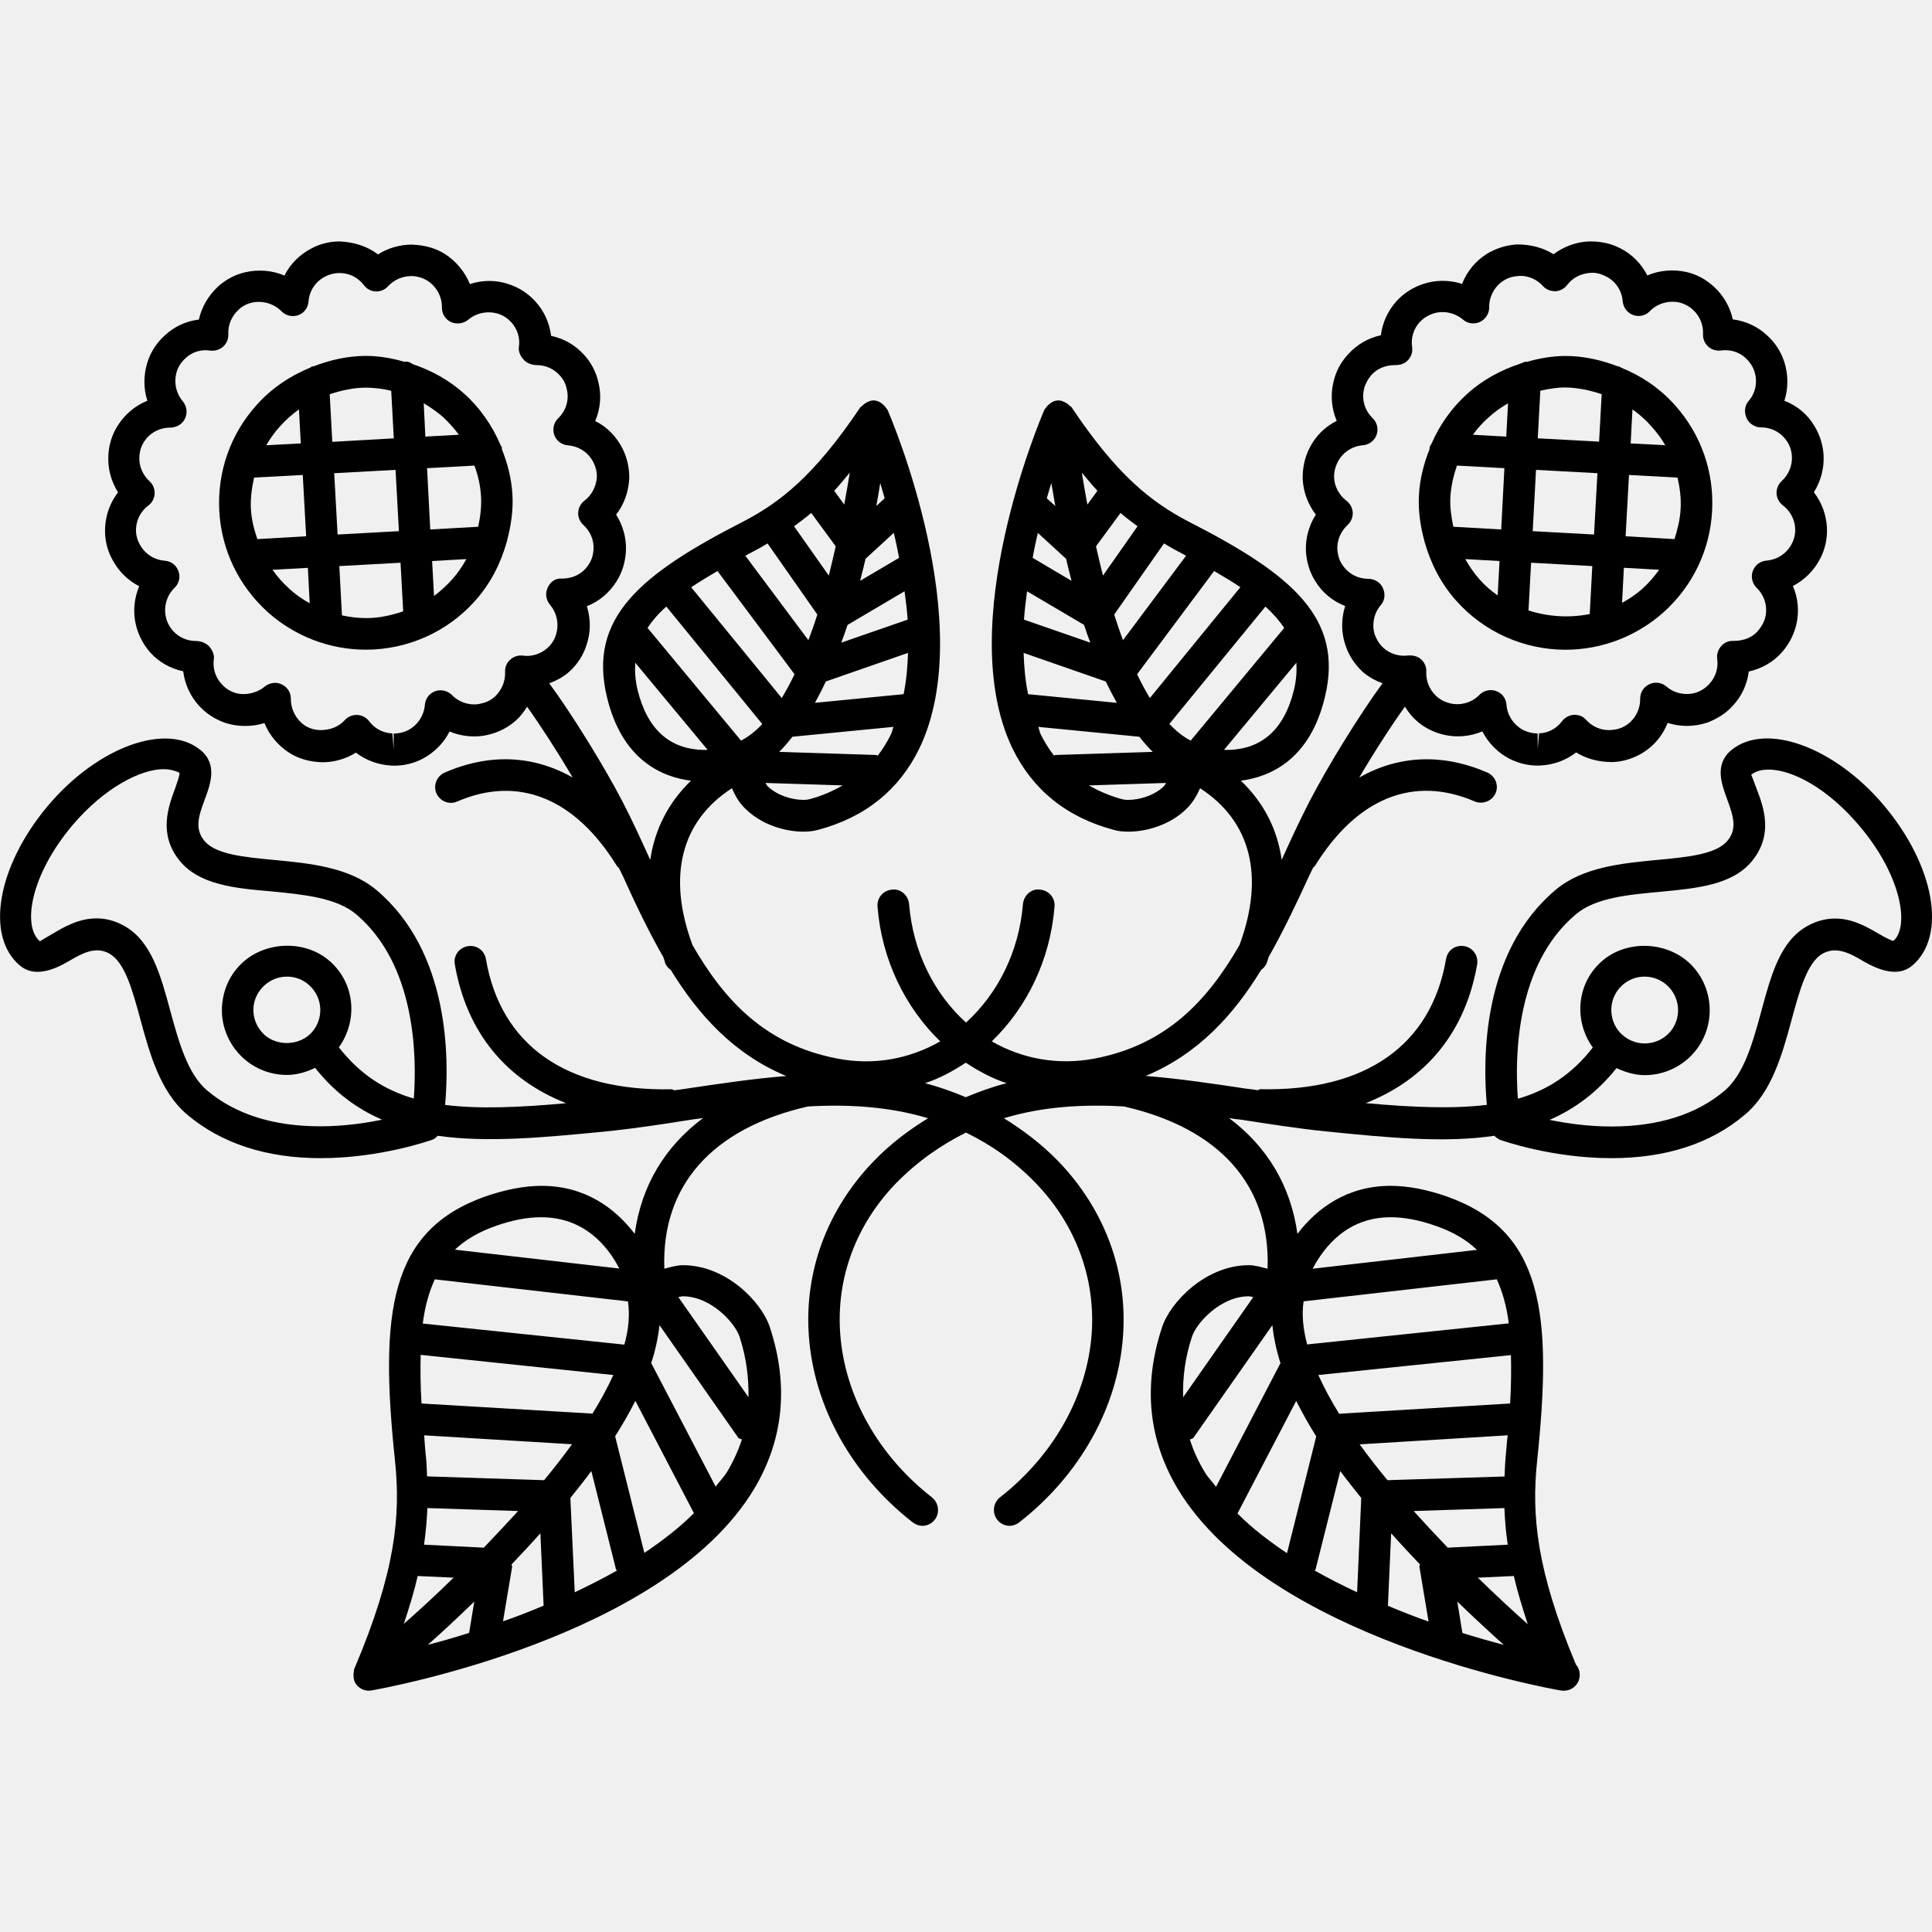
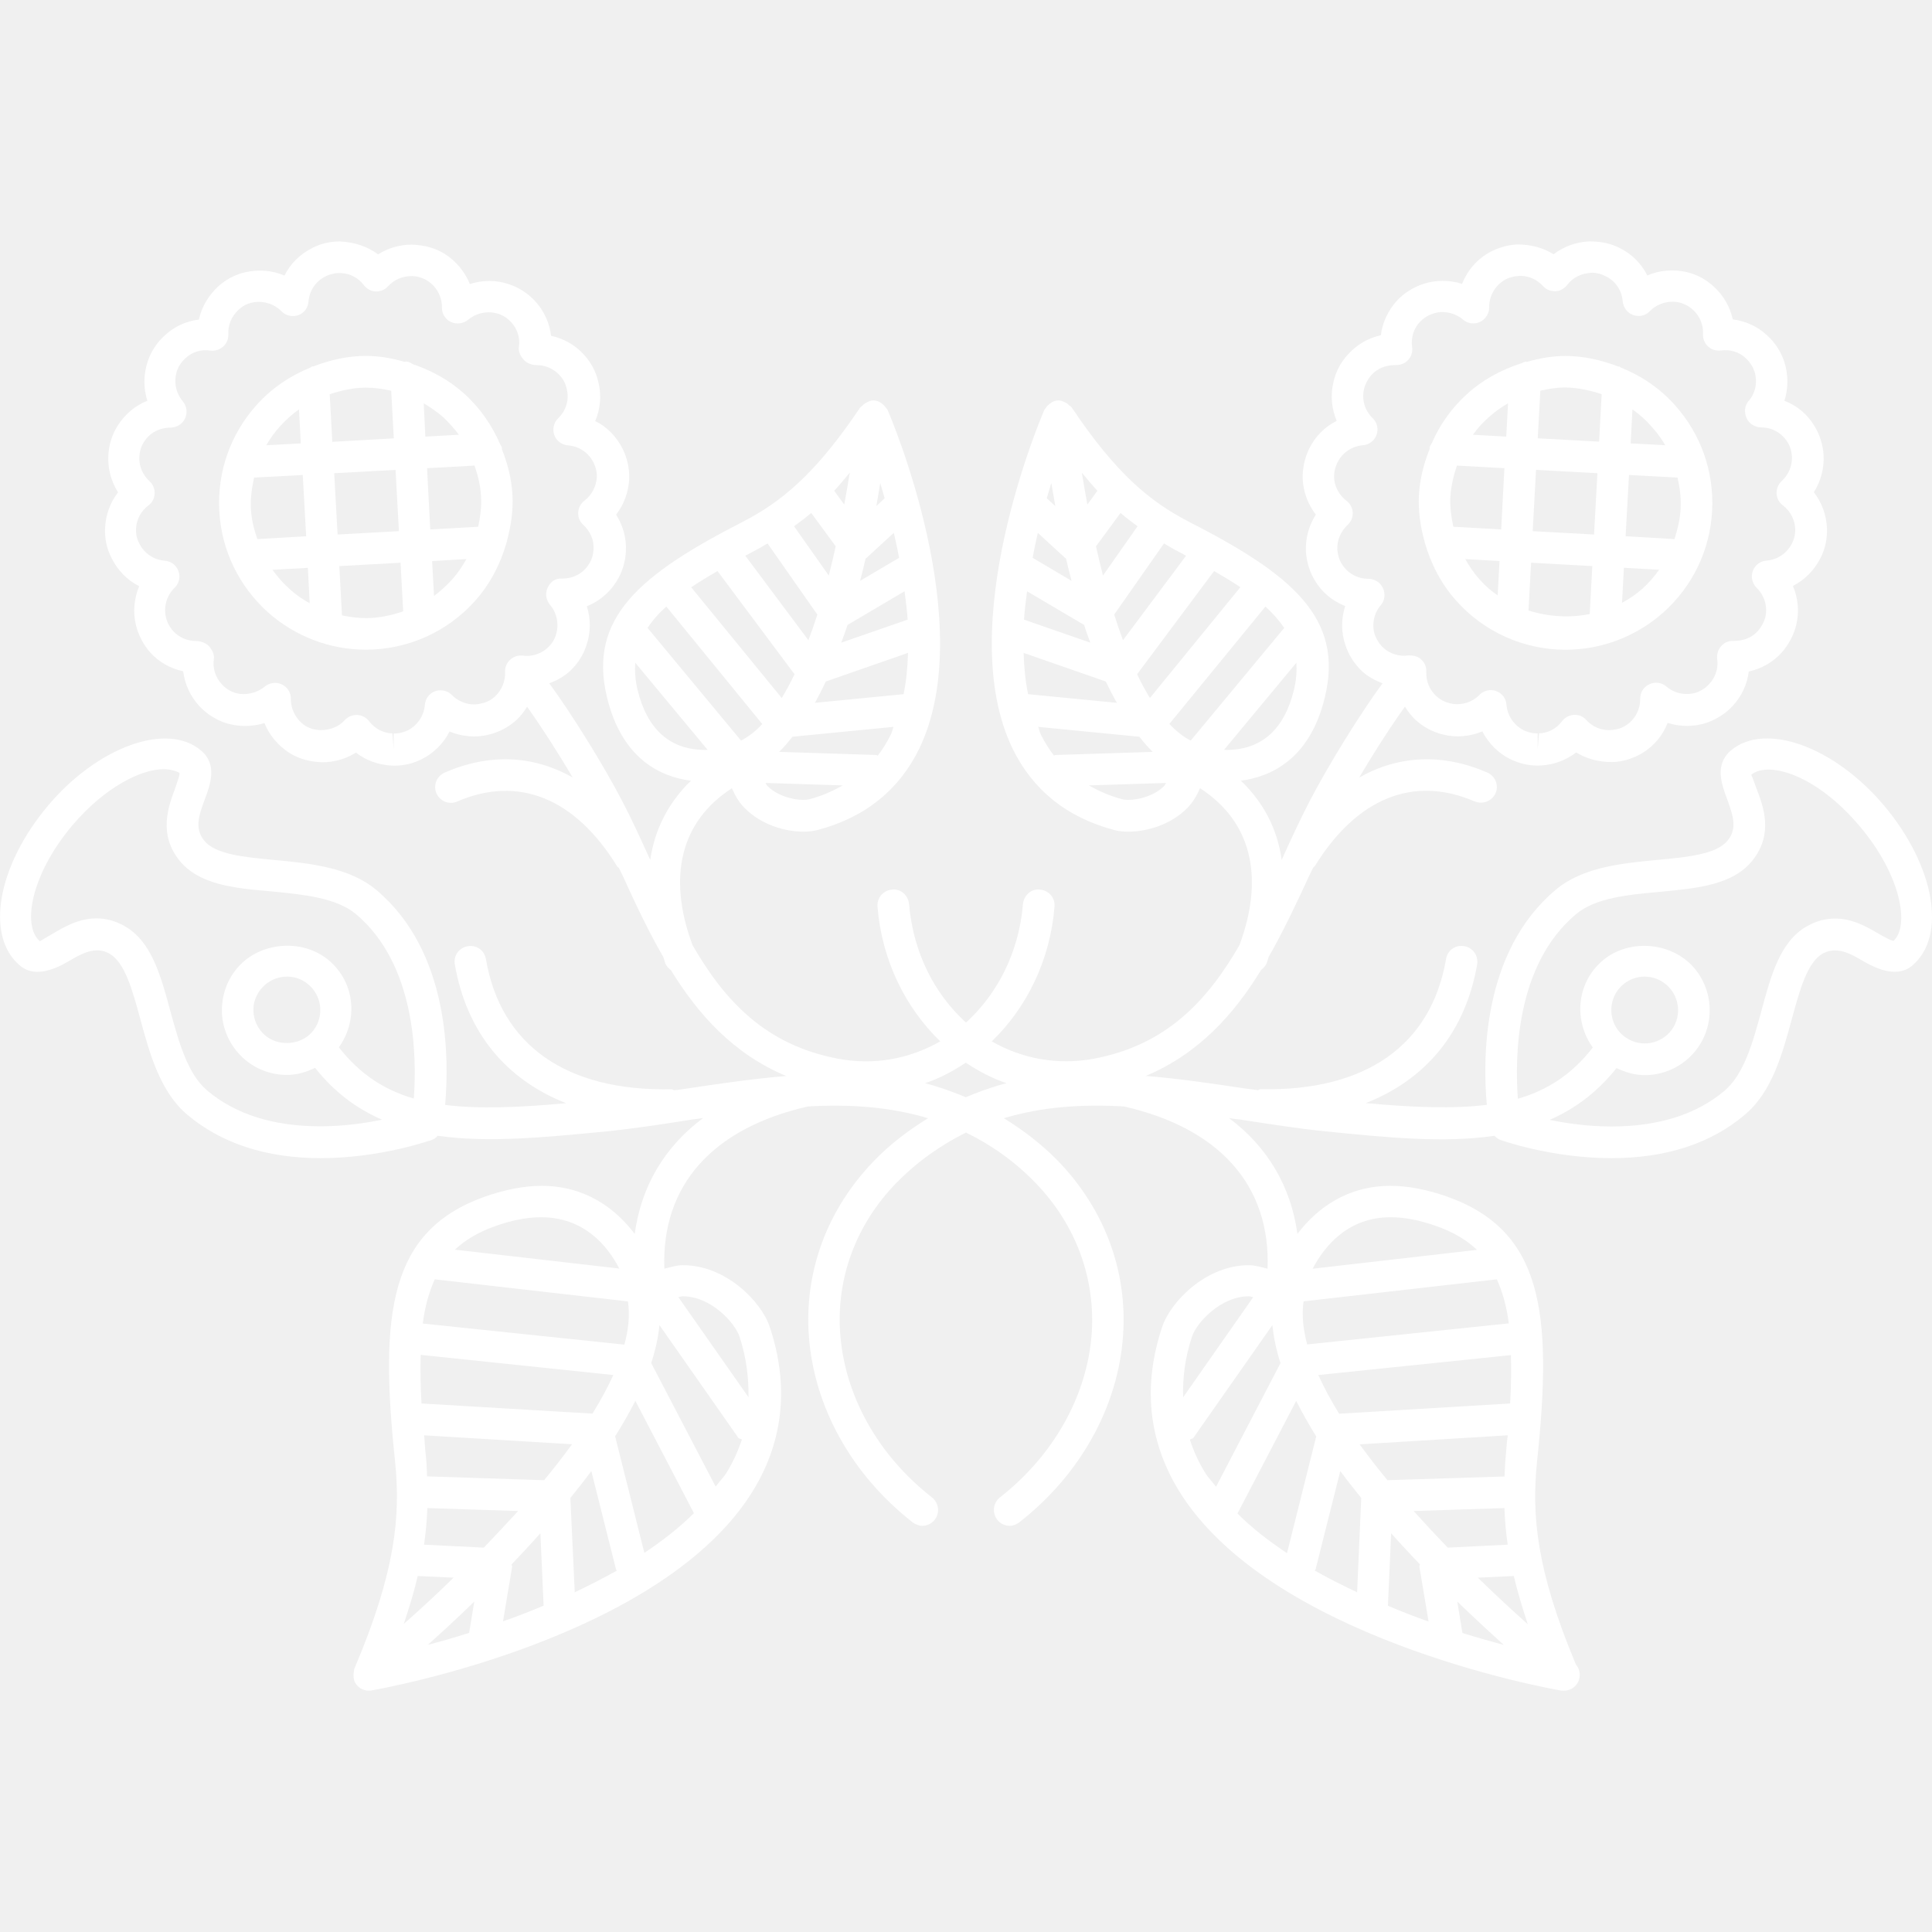
- <svg xmlns="http://www.w3.org/2000/svg" version="1.1" id="Capa_1" x="0px" y="0px" width="190.811px" height="190.811px" viewBox="0 0 190.811 190.811" style="enable-background:new 0 0 190.811 190.811;" xml:space="preserve">
+ <svg xmlns="http://www.w3.org/2000/svg" fill="#ffffff" version="1.1" id="Capa_1" x="0px" y="0px" width="190.811px" height="190.811px" viewBox="0 0 190.811 190.811" style="enable-background:new 0 0 190.811 190.811;" xml:space="preserve">
  <g>
    <g>
      <path d="M186.064,79.546c-4.89-5.8-11.703-8.269-15.095-5.443c-1.681,1.416-0.919,3.385-0.39,4.832    c0.651,1.766,0.98,2.926,0.049,4.08c-1.108,1.364-3.946,1.632-6.941,1.912c-3.459,0.332-7.368,0.694-10.054,2.962    c-7.276,6.123-7.197,16.7-6.789,21.23c-3.337,0.407-7.276,0.256-11.953-0.171c5.943-2.338,9.834-7.002,10.997-13.7    c0.14-0.853-0.414-1.656-1.267-1.803c-0.901-0.152-1.668,0.427-1.803,1.267c-1.461,8.525-7.952,13.092-18.347,12.86    c-0.104,0-0.146,0.085-0.243,0.098c-0.402-0.062-0.798-0.11-1.206-0.158c-3.215-0.487-6.533-0.98-9.864-1.249    c5.213-2.186,8.708-6.07,11.393-10.467c0.226-0.164,0.421-0.384,0.542-0.651c0.086-0.207,0.135-0.414,0.201-0.628    c1.498-2.63,2.789-5.379,4.013-8.037c0.128-0.268,0.244-0.512,0.378-0.779c0.061-0.061,0.134-0.113,0.183-0.18    c4.152-6.71,9.742-8.973,15.783-6.366c0.779,0.316,1.698-0.024,2.058-0.816c0.341-0.794-0.036-1.69-0.821-2.046    c-4.476-1.927-8.799-1.684-12.647,0.5c1.559-2.646,3.245-5.24,4.518-7.003c0.293,0.484,0.64,0.935,1.066,1.327    c0.767,0.704,1.698,1.19,2.716,1.435c1.278,0.316,2.654,0.194,3.86-0.317c0.597,1.157,1.546,2.131,2.74,2.731    c0.858,0.423,1.784,0.648,2.758,0.648c0.024,0,0.244-0.012,0.269-0.012c1.29-0.07,2.49-0.512,3.501-1.291    c0.998,0.621,2.204,0.953,3.538,0.953c0.012,0,0.012,0,0.023,0c1.023-0.024,2.047-0.338,2.99-0.898    c1.157-0.713,2.01-1.748,2.479-2.969c1.242,0.393,2.594,0.405,3.896-0.024c0.986-0.362,1.888-0.929,2.558-1.689    c0.871-0.929,1.413-2.131,1.559-3.361c1.255-0.28,2.399-0.916,3.252-1.875c0.682-0.767,1.182-1.696,1.438-2.725    c0.316-1.303,0.183-2.664-0.329-3.848c1.163-0.6,2.106-1.546,2.716-2.743c0.475-0.928,0.694-1.952,0.646-3.011    c-0.067-1.291-0.512-2.499-1.291-3.504c0.67-1.072,1.022-2.326,0.962-3.629c-0.061-1.059-0.384-2.07-0.913-2.926    c-0.688-1.154-1.718-2.006-2.96-2.481c0.396-1.233,0.396-2.582-0.018-3.867c-0.329-0.995-0.914-1.894-1.693-2.594    c-0.925-0.871-2.119-1.419-3.386-1.577c-0.268-1.221-0.907-2.351-1.851-3.215c-0.792-0.731-1.699-1.23-2.728-1.462    c-1.291-0.292-2.68-0.173-3.861,0.338c-0.597-1.172-1.546-2.134-2.733-2.713c-0.853-0.429-1.814-0.661-3.021-0.648    c-1.285,0.058-2.49,0.5-3.508,1.267c-0.998-0.63-2.204-0.968-3.58-0.968c-0.012,0-0.024,0-0.036,0    c-1.048,0.064-2.059,0.381-2.936,0.91c-1.15,0.707-1.997,1.754-2.484,2.987c-1.242-0.411-2.654-0.399-3.86,0.015    c-0.992,0.329-1.899,0.907-2.606,1.681c-0.864,0.962-1.4,2.135-1.553,3.374c-1.229,0.268-2.356,0.911-3.221,1.867    c-0.719,0.767-1.218,1.689-1.455,2.73c-0.323,1.315-0.195,2.655,0.316,3.86c-1.175,0.585-2.113,1.525-2.71,2.729    c-0.45,0.913-0.682,1.954-0.651,3.038c0.073,1.291,0.53,2.487,1.297,3.492c-0.676,1.06-1.029,2.311-0.98,3.617    c0.073,1.084,0.384,2.095,0.907,2.923c0.694,1.154,1.729,2.006,2.972,2.487c-0.396,1.242-0.408,2.594,0.019,3.849    c0.316,0.986,0.901,1.894,1.687,2.63c0.591,0.524,1.267,0.886,1.985,1.154c-2.156,2.92-5.396,8.144-7.234,11.703    c-0.943,1.827-1.839,3.767-2.728,5.736c-0.42-3.023-1.778-5.666-4.031-7.818c2.911-0.387,6.808-2.07,8.294-8.236    c1.911-7.852-3.265-12.154-13.481-17.367c-3.666-1.921-7.027-4.545-11.527-11.273c-0.061-0.089-0.161-0.131-0.237-0.186    c-0.079-0.094-0.131-0.131-0.229-0.207c-0.325-0.186-0.648-0.329-0.962-0.28l0,0c-0.013,0-0.013,0-0.013,0s0,0-0.012,0    c-0.374,0.048-0.654,0.243-0.91,0.499c-0.067,0.061-0.131,0.131-0.161,0.204c-0.052,0.076-0.131,0.131-0.174,0.225    c-0.374,0.862-9.03,21.239-3.139,33.442c1.985,4.07,5.337,6.795,10.001,8.034c0.433,0.134,0.907,0.177,1.462,0.177    c1.687,0,4.098-0.618,5.79-2.326c0.561-0.572,0.956-1.254,1.267-1.964c5.036,3.255,6.406,8.711,3.892,15.497    c-3.148,5.456-7.174,9.841-14.31,11.204c-3.611,0.682-7.14,0.03-10.151-1.699c3.483-3.367,5.766-8.043,6.196-13.298    c0.082-0.874-0.561-1.611-1.428-1.69c-0.847-0.131-1.607,0.561-1.69,1.428c-0.386,4.689-2.469,8.83-5.623,11.704    c-3.172-2.874-5.236-7.015-5.623-11.704c-0.083-0.874-0.844-1.546-1.69-1.428c-0.874,0.079-1.498,0.816-1.428,1.69    c0.423,5.255,2.725,9.931,6.196,13.298c-3.029,1.729-6.546,2.399-10.157,1.699c-7.139-1.363-11.161-5.748-14.309-11.204    c-2.518-6.786-1.148-12.242,3.891-15.497c0.311,0.71,0.697,1.41,1.267,1.964c1.69,1.708,4.083,2.326,5.791,2.326    c0.551,0,1.029-0.063,1.446-0.177c4.665-1.239,8.026-3.964,10.002-8.034c5.894-12.203-2.756-32.599-3.136-33.442    c-0.042-0.106-0.131-0.137-0.167-0.225c-0.049-0.092-0.119-0.144-0.167-0.204c-0.25-0.256-0.548-0.451-0.91-0.499    c-0.012,0-0.012,0-0.012,0s0,0-0.012,0l0,0c-0.308-0.049-0.648,0.094-0.95,0.28c-0.113,0.07-0.167,0.131-0.268,0.231    c-0.073,0.067-0.149,0.106-0.204,0.162c-4.509,6.71-7.87,9.353-11.524,11.262c-10.22,5.225-15.396,9.526-13.493,17.378    c1.489,6.166,5.38,7.867,8.293,8.236c-2.226,2.152-3.581,4.795-4.022,7.818c-0.892-1.952-1.778-3.909-2.731-5.736    c-1.839-3.559-5.087-8.783-7.246-11.703c0.73-0.268,1.422-0.643,2.009-1.172c0.779-0.712,1.364-1.62,1.668-2.594    c0.438-1.254,0.426-2.605,0.04-3.848c1.203-0.466,2.238-1.34,2.941-2.47c0.536-0.858,0.862-1.869,0.917-2.986    c0.058-1.279-0.292-2.518-0.971-3.59c0.767-0.974,1.215-2.195,1.297-3.504c0.031-1.048-0.201-2.095-0.648-2.987    c-0.6-1.202-1.546-2.183-2.712-2.749c0.511-1.206,0.642-2.533,0.311-3.849c-0.241-1.047-0.728-1.957-1.446-2.73    c-0.84-0.917-1.927-1.559-3.224-1.839c-0.149-1.255-0.685-2.457-1.565-3.413c-0.704-0.765-1.602-1.358-2.579-1.675    c-1.23-0.438-2.627-0.438-3.873-0.024c-0.505-1.229-1.379-2.277-2.5-2.989c-0.88-0.542-1.903-0.859-3.249-0.907    c-1.175,0-2.338,0.341-3.325,0.965c-1.011-0.768-2.29-1.209-3.784-1.279c-0.962,0-1.891,0.219-2.707,0.648    c-1.19,0.594-2.171,1.546-2.749,2.725c-1.178-0.512-2.558-0.63-3.86-0.332c-1.017,0.226-1.946,0.725-2.731,1.443    c-0.935,0.883-1.583,1.988-1.863,3.233c-1.267,0.152-2.444,0.7-3.373,1.574c-0.779,0.697-1.367,1.595-1.69,2.591    c-0.417,1.291-0.417,2.633-0.024,3.854c-1.206,0.475-2.235,1.349-2.944,2.481c-0.548,0.868-0.868,1.878-0.911,2.962    c-0.064,1.291,0.292,2.533,0.959,3.604c-0.768,0.987-1.221,2.208-1.279,3.505c-0.049,1.06,0.17,2.082,0.648,2.999    c0.612,1.215,1.553,2.177,2.719,2.761c-0.49,1.185-0.643,2.54-0.317,3.854c0.244,0.996,0.743,1.946,1.428,2.713    c0.834,0.917,1.933,1.559,3.236,1.839c0.155,1.254,0.697,2.457,1.559,3.398c0.685,0.755,1.583,1.346,2.594,1.696    c1.251,0.405,2.643,0.405,3.873,0.019c0.478,1.196,1.352,2.243,2.506,2.974c0.91,0.554,1.939,0.862,3.23,0.898    c1.172,0,2.326-0.344,3.297-0.953c0.993,0.767,2.208,1.208,3.504,1.279c0.024,0,0.231,0.012,0.244,0.012    c0.986,0,1.921-0.219,2.768-0.648c1.184-0.6,2.152-1.574,2.731-2.73c1.206,0.511,2.606,0.633,3.86,0.316    c1.011-0.244,1.945-0.73,2.731-1.434c0.423-0.386,0.767-0.843,1.066-1.328c1.267,1.763,2.944,4.345,4.503,6.991    c-3.849-2.183-8.181-2.426-12.638-0.487c-0.786,0.356-1.16,1.251-0.819,2.046c0.35,0.791,1.267,1.16,2.046,0.815    c6.028-2.606,11.63-0.356,15.783,6.366c0.048,0.088,0.131,0.125,0.191,0.192c0.125,0.256,0.25,0.5,0.381,0.767    c1.203,2.658,2.493,5.407,4.01,8.038c0.079,0.207,0.131,0.401,0.191,0.627c0.131,0.28,0.326,0.487,0.551,0.651    c2.704,4.396,6.171,8.281,11.396,10.468c-3.334,0.268-6.652,0.767-9.877,1.248c-0.393,0.067-0.804,0.116-1.196,0.158    c-0.106-0.024-0.137-0.098-0.25-0.098c-10.37,0.214-16.879-4.323-18.337-12.86c-0.144-0.84-0.911-1.425-1.803-1.266    c-0.861,0.146-1.428,0.949-1.267,1.802c1.16,6.698,5.051,11.362,10.994,13.7c-4.683,0.427-8.628,0.585-11.953,0.171    c0.399-4.536,0.487-15.107-6.789-21.229c-2.701-2.263-6.61-2.631-10.06-2.963c-2.999-0.28-5.843-0.548-6.945-1.912    c-0.922-1.172-0.606-2.313,0.061-4.079c0.536-1.446,1.279-3.435-0.387-4.832c-3.367-2.838-10.205-0.344-15.089,5.443    c-5.026,5.968-6.241,12.906-2.78,15.811c1.352,1.146,3.215,0.512,4.82-0.438c1.333-0.791,2.661-1.498,3.998-0.755    c1.543,0.864,2.286,3.604,3.078,6.516c0.911,3.349,1.946,7.148,4.64,9.414c3.361,2.825,7.794,4.28,13.162,4.28    c5.907,0,10.827-1.754,11.043-1.826c0.201-0.08,0.375-0.22,0.511-0.384c4.963,0.706,10.601,0.158,16.654-0.433    c2.746-0.28,5.581-0.706,8.418-1.163c0.387-0.049,0.755-0.109,1.142-0.152c-3.791,2.825-6.104,6.704-6.753,11.436    c-1.927-2.533-4.89-4.743-9.198-4.743c-1.72,0-3.583,0.371-5.553,1.047c-9.499,3.361-10.464,11.479-8.917,26.172    c0.548,5.328,0.073,10.838-4.022,20.471c-0.048,0.098-0.024,0.207-0.048,0.305c-0.021,0.109-0.034,0.158-0.034,0.256    c-0.012,0.384,0.058,0.719,0.289,1.011h0.012c0,0.013,0,0.013,0,0.013c0.305,0.383,0.752,0.584,1.209,0.584    c0.094,0,0.173-0.012,0.268-0.023c1.172-0.207,28.933-5.188,37.774-19.882c2.923-4.871,3.458-10.267,1.571-15.978    c-0.804-2.509-4.326-6.139-8.585-6.139c-0.63,0-1.23,0.195-1.839,0.348c-0.301-8.221,4.738-13.877,14.191-16.026    c4.059-0.231,8.056,0.024,11.853,1.163c-1.863,1.156-3.678,2.479-5.398,4.274c-4.561,4.749-6.829,10.839-6.375,17.208    c0.5,7.026,4.241,13.736,10.264,18.438c0.283,0.207,0.624,0.335,0.95,0.335c0.454,0,0.91-0.207,1.221-0.603    c0.53-0.676,0.393-1.668-0.274-2.204c-5.325-4.153-8.634-10.06-9.067-16.216c-0.387-5.468,1.571-10.729,5.514-14.809    c2.183-2.223,4.506-3.806,6.908-5.006c2.433,1.182,4.738,2.765,6.909,5.006c3.93,4.08,5.879,9.341,5.514,14.809    c-0.433,6.138-3.748,12.062-9.067,16.216c-0.667,0.536-0.797,1.504-0.268,2.204c0.305,0.39,0.767,0.603,1.221,0.603    c0.344,0,0.667-0.128,0.947-0.335c6.028-4.701,9.767-11.411,10.26-18.438c0.451-6.363-1.814-12.459-6.369-17.208    c-1.72-1.767-3.534-3.118-5.398-4.274c3.796-1.151,7.792-1.395,11.859-1.163c9.45,2.155,14.485,7.806,14.182,16.026    c-0.615-0.146-1.206-0.348-1.852-0.348c-4.244,0-7.758,3.63-8.573,6.139c-1.894,5.736-1.352,11.106,1.571,15.978    c8.841,14.693,36.596,19.675,37.776,19.882c0.092,0.012,0.171,0.023,0.269,0.023c0.03,0,0.055,0,0.079,0    c0.864,0,1.559-0.688,1.559-1.559c0-0.384-0.128-0.742-0.371-1.011c-3.934-9.377-4.385-14.821-3.843-20.058    c1.547-14.705,0.597-22.811-8.921-26.184c-1.942-0.676-3.812-1.047-5.541-1.047c-4.299,0-7.271,2.21-9.206,4.743    c-0.652-4.731-2.978-8.61-6.753-11.436c0.383,0.062,0.755,0.122,1.139,0.152c2.85,0.438,5.656,0.883,8.421,1.163    c6.053,0.609,11.691,1.169,16.647,0.433c0.141,0.146,0.317,0.28,0.518,0.384c0.195,0.072,5.115,1.826,11.04,1.826    c5.37,0,9.804-1.431,13.165-4.28c2.703-2.247,3.727-6.065,4.64-9.414c0.792-2.911,1.534-5.651,3.075-6.516    c1.346-0.73,2.673-0.036,3.994,0.755c1.613,0.938,3.477,1.584,4.835,0.438C192.306,92.453,191.082,85.514,186.064,79.546z     M104.239,74.566c-0.062,0-0.101,0.061-0.144,0.061c-0.487-0.636-0.916-1.315-1.303-2.083c-0.119-0.231-0.144-0.511-0.256-0.755    l9.989,0.975c0.42,0.536,0.877,1.06,1.327,1.495L104.239,74.566z M122.505,57.991l-8.938,10.948    c-0.438-0.728-0.871-1.507-1.261-2.35l7.605-10.193C120.856,56.944,121.739,57.479,122.505,57.991z M101.096,64.482l8.117,2.825    c0.347,0.728,0.706,1.428,1.09,2.107l-8.766-0.855C101.264,67.244,101.139,65.885,101.096,64.482z M101.133,61.197    c0.063-0.922,0.183-1.878,0.304-2.801l5.633,3.324c0.183,0.597,0.39,1.172,0.615,1.751L101.133,61.197z M104.226,49.978    l-0.843-0.767c0.146-0.523,0.307-1.023,0.45-1.507C103.952,48.418,104.083,49.186,104.226,49.978z M105.237,55.141    c0.013,0.012,0.03,0,0.043,0.012c0.161,0.731,0.362,1.474,0.548,2.213l-3.839-2.274c0.148-0.843,0.328-1.659,0.511-2.463    L105.237,55.141z M127.803,68.099c-0.95,3.958-3.221,5.967-6.698,5.967c-0.091,0-0.134-0.012-0.213-0.012l7.143-8.601    C128.083,66.285,128.029,67.161,127.803,68.099z M126.835,62.013l-9.237,11.131c-0.743-0.387-1.425-0.923-2.107-1.647    l9.487-11.591C125.751,60.609,126.36,61.316,126.835,62.013z M117.141,54.885l-6.229,8.342c-0.311-0.816-0.59-1.671-0.87-2.53    l4.92-7.027c0.316,0.18,0.651,0.399,0.956,0.561C116.374,54.462,116.727,54.667,117.141,54.885z M112.349,51.975l-3.416,4.868    c-0.25-0.959-0.469-1.939-0.688-2.887l2.424-3.297C111.235,51.156,111.789,51.561,112.349,51.975z M108.385,48.47l-0.993,1.364    c-0.194-1.096-0.39-2.159-0.548-3.154C107.362,47.286,107.892,47.947,108.385,48.47z M111.429,78.999    c-0.353,0-0.56-0.052-0.646-0.076c-1.218-0.332-2.265-0.804-3.251-1.352l7.636-0.244c-0.073,0.089-0.104,0.18-0.171,0.28    C114.06,78.56,112.532,78.999,111.429,78.999z M136.389,59.745c0.396-0.463,0.444-1.124,0.188-1.672    c-0.256-0.575-0.853-0.91-1.449-0.91c-1.077,0-2.046-0.551-2.612-1.474c-0.256-0.398-0.401-0.91-0.438-1.434    c-0.036-0.91,0.341-1.775,1.018-2.411c0.347-0.32,0.529-0.768,0.505-1.23c-0.024-0.447-0.256-0.892-0.64-1.172    c-0.693-0.536-1.169-1.389-1.199-2.262c-0.019-0.536,0.098-1.035,0.341-1.522c0.469-0.947,1.419-1.595,2.503-1.684    c0.615-0.048,1.139-0.448,1.346-1.023c0.207-0.584,0.061-1.227-0.39-1.659c-0.779-0.752-1.096-1.839-0.841-2.898    c0.135-0.512,0.378-0.959,0.719-1.352c0.585-0.649,1.389-0.987,2.399-0.987c0.012,0,0.012,0,0.012,0    c0.476,0,0.914-0.155,1.23-0.511c0.316-0.344,0.45-0.804,0.384-1.267c-0.128-0.904,0.14-1.8,0.755-2.469    c0.359-0.377,0.779-0.649,1.291-0.828c0.998-0.344,2.155-0.113,2.978,0.584c0.463,0.402,1.12,0.487,1.681,0.231    c0.548-0.268,0.913-0.828,0.907-1.434c-0.019-1.083,0.548-2.107,1.455-2.667c0.414-0.268,0.92-0.411,1.596-0.451    c0.877,0,1.681,0.368,2.265,1.011c0.316,0.356,0.743,0.5,1.218,0.512c0.463-0.024,0.89-0.256,1.169-0.624    c0.555-0.731,1.401-1.172,2.473-1.203c0.463,0,0.901,0.125,1.327,0.344c0.956,0.448,1.607,1.413,1.681,2.466    c0.062,0.612,0.438,1.136,1.011,1.354c0.591,0.22,1.23,0.089,1.669-0.368c0.761-0.779,1.881-1.096,2.953-0.853    c0.469,0.122,0.913,0.354,1.315,0.716c0.67,0.624,1.035,1.482,0.986,2.414c-0.019,0.46,0.17,0.91,0.512,1.215    c0.341,0.319,0.828,0.447,1.254,0.387c0.92-0.125,1.827,0.155,2.466,0.767c0.39,0.369,0.664,0.78,0.835,1.267    c0.353,1.047,0.134,2.18-0.591,2.987c-0.384,0.46-0.42,1.12-0.165,1.671c0.244,0.56,0.847,0.907,1.443,0.907    c1.06,0,2.021,0.539,2.594,1.456c0.256,0.405,0.408,0.91,0.433,1.428c0.043,0.91-0.335,1.787-1.011,2.417    c-0.341,0.32-0.523,0.762-0.505,1.225c0.023,0.459,0.249,0.897,0.621,1.172c0.73,0.548,1.175,1.395,1.218,2.286    c0.024,0.524-0.086,1.023-0.323,1.48c-0.487,0.971-1.431,1.607-2.515,1.69c-0.615,0.049-1.145,0.447-1.352,1.035    c-0.207,0.572-0.055,1.215,0.384,1.656c0.767,0.73,1.102,1.854,0.858,2.889c-0.134,0.511-0.384,0.959-0.731,1.364    c-0.572,0.648-1.382,0.986-2.398,0.986c-0.006,0-0.013,0-0.013,0c-0.475-0.024-0.913,0.155-1.224,0.524    c-0.311,0.344-0.444,0.804-0.39,1.267c0.134,0.865-0.152,1.787-0.779,2.463c-0.341,0.377-0.779,0.667-1.261,0.84    c-0.986,0.329-2.174,0.113-2.965-0.584c-0.476-0.402-1.133-0.5-1.688-0.231c-0.566,0.256-0.913,0.804-0.913,1.428    c0.013,1.096-0.536,2.095-1.431,2.654c-0.463,0.292-0.95,0.424-1.639,0.451c-0.864,0-1.674-0.356-2.253-0.999    c-0.316-0.344-0.646-0.512-1.224-0.512c-0.45,0.037-0.895,0.256-1.175,0.637c-0.548,0.73-1.376,1.172-2.266,1.19l-0.134,1.571    v-1.559c-0.499,0-0.962-0.113-1.389-0.317c-0.949-0.487-1.607-1.434-1.692-2.509c-0.049-0.636-0.438-1.16-1.035-1.364    c-0.152-0.064-0.341-0.088-0.523-0.088c-0.396,0-0.816,0.158-1.121,0.475c-0.73,0.755-1.856,1.083-2.898,0.828    c-0.511-0.125-0.962-0.353-1.346-0.704c-0.676-0.624-1.035-1.47-0.998-2.438c0.019-0.447-0.165-0.904-0.518-1.203    c-0.348-0.32-0.798-0.399-1.255-0.386c-0.864,0.137-1.814-0.149-2.472-0.755c-0.384-0.356-0.658-0.804-0.847-1.303    C135.463,61.681,135.689,60.548,136.389,59.745z M70.861,56.396l7.608,10.193c-0.393,0.843-0.825,1.623-1.261,2.35l-8.942-10.936    C69.034,57.479,69.926,56.944,70.861,56.396z M81.559,67.307l8.12-2.825c-0.043,1.403-0.167,2.762-0.436,4.077l-8.756,0.855    C80.856,68.735,81.224,68.035,81.559,67.307z M88.799,55.092l-3.852,2.274c0.186-0.74,0.384-1.482,0.548-2.213    c0.013-0.012,0.031,0,0.043-0.012l2.737-2.518C88.47,53.427,88.638,54.249,88.799,55.092z M86.549,49.978    c0.143-0.792,0.274-1.559,0.387-2.274c0.137,0.483,0.292,0.983,0.436,1.507L86.549,49.978z M83.706,61.72l5.629-3.324    c0.131,0.922,0.244,1.878,0.308,2.801l-6.555,2.274C83.307,62.886,83.511,62.311,83.706,61.72z M78.262,72.763l9.977-0.975    c-0.1,0.244-0.131,0.524-0.255,0.755c-0.375,0.767-0.804,1.446-1.291,2.083c-0.064,0-0.101-0.061-0.143-0.061l-9.597-0.308    C77.4,73.823,77.839,73.299,78.262,72.763z M79.982,78.922c-0.097,0.024-0.304,0.076-0.648,0.076    c-1.096,0-2.624-0.438-3.559-1.392c-0.088-0.101-0.113-0.191-0.167-0.28l7.63,0.244C82.248,78.125,81.2,78.6,79.982,78.922z     M83.931,46.68c-0.159,0.996-0.356,2.059-0.551,3.154l-0.99-1.364C82.884,47.947,83.414,47.286,83.931,46.68z M80.119,50.66    l2.42,3.297c-0.219,0.947-0.436,1.928-0.685,2.887l-3.431-4.868C78.987,51.561,79.541,51.156,80.119,50.66z M75.805,53.67    l4.92,7.027c-0.28,0.88-0.572,1.714-0.886,2.53l-6.229-8.342c0.417-0.231,0.779-0.423,1.224-0.654    C75.157,54.07,75.488,53.85,75.805,53.67z M65.81,59.906l9.472,11.603c-0.648,0.707-1.364,1.254-2.095,1.635l-9.234-11.131    C64.412,61.316,65.018,60.609,65.81,59.906z M62.96,68.099c-0.222-0.938-0.274-1.814-0.222-2.646l7.146,8.601    c-0.088,0-0.131,0.012-0.213,0.012C66.172,74.066,63.922,72.057,62.96,68.099z M50.404,65.143    c-0.356,0.304-0.539,0.755-0.518,1.19c0.037,0.95-0.326,1.815-0.992,2.451c-0.387,0.356-0.843,0.588-1.358,0.691    c-0.999,0.28-2.165-0.073-2.896-0.828c-0.417-0.423-1.072-0.585-1.644-0.387c-0.594,0.207-0.986,0.73-1.035,1.361    c-0.094,1.072-0.73,2.025-1.689,2.512c-0.42,0.204-0.904,0.316-1.392,0.316v1.559l-0.125-1.571    c-0.91-0.037-1.738-0.466-2.29-1.197c-0.28-0.374-0.703-0.6-1.172-0.63c-0.037,0-0.061,0-0.085,0c-0.426,0-0.861,0.18-1.154,0.511    c-0.594,0.643-1.397,0.987-2.433,0.987H31.61c-0.499-0.016-0.986-0.149-1.428-0.405c-0.911-0.594-1.458-1.592-1.458-2.688    c0.012-0.63-0.356-1.172-0.91-1.428c-0.551-0.268-1.206-0.155-1.684,0.231c-0.804,0.679-2.046,0.904-2.944,0.597    c-0.518-0.167-0.953-0.46-1.303-0.865c-0.612-0.651-0.898-1.586-0.761-2.463c0.063-0.438-0.168-0.904-0.46-1.242    c-0.295-0.332-0.831-0.536-1.279-0.536c-0.904,0-1.696-0.356-2.271-0.975c-0.359-0.398-0.615-0.877-0.722-1.364    c-0.25-1.059,0.085-2.17,0.846-2.913c0.445-0.411,0.606-1.072,0.387-1.645c-0.198-0.587-0.728-0.986-1.352-1.035    c-1.099-0.088-2.022-0.718-2.515-1.702c-0.228-0.438-0.347-0.935-0.323-1.458c0.049-0.913,0.487-1.741,1.215-2.289    c0.381-0.28,0.6-0.694,0.625-1.173c0.024-0.456-0.155-0.91-0.5-1.221c-0.679-0.63-1.06-1.498-1.008-2.408    c0.024-0.536,0.167-1.035,0.436-1.452c0.56-0.91,1.522-1.44,2.643-1.44c0.642-0.027,1.172-0.35,1.434-0.91    c0.256-0.551,0.17-1.206-0.216-1.678c-0.707-0.837-0.917-1.945-0.594-2.986c0.162-0.487,0.441-0.91,0.85-1.279    c0.648-0.618,1.531-0.898,2.469-0.755c0.435,0.055,0.91-0.088,1.251-0.393c0.344-0.304,0.53-0.755,0.512-1.208    c-0.049-0.917,0.319-1.791,0.999-2.42c0.387-0.375,0.834-0.6,1.303-0.709c1.047-0.244,2.189,0.073,2.956,0.853    c0.417,0.438,1.084,0.582,1.663,0.375c0.575-0.21,0.956-0.743,0.999-1.352c0.088-1.081,0.725-2.022,1.708-2.488    c0.393-0.207,1.029-0.35,1.479-0.313c0.904,0.024,1.72,0.462,2.274,1.184c0.28,0.375,0.7,0.606,1.172,0.63    c0.463,0.012,0.911-0.162,1.218-0.511c0.609-0.648,1.406-1.011,2.387-1.011c0.012,0,0.012,0,0.012,0    c0.548,0.033,1.047,0.183,1.471,0.45c0.91,0.561,1.474,1.583,1.455,2.667c-0.006,0.618,0.347,1.172,0.895,1.428    c0.563,0.244,1.212,0.158,1.69-0.222c0.825-0.694,1.945-0.917,2.987-0.594c0.499,0.167,0.919,0.45,1.26,0.816    c0.63,0.682,0.91,1.592,0.768,2.484c-0.067,0.441,0.173,0.901,0.475,1.233c0.292,0.35,0.84,0.536,1.285,0.536    c0.889,0,1.689,0.362,2.274,1.011c0.35,0.374,0.588,0.815,0.691,1.339c0.268,1.047-0.055,2.14-0.84,2.896    c-0.436,0.417-0.594,1.072-0.387,1.656c0.207,0.582,0.743,0.974,1.358,1.023c1.099,0.095,2.028,0.719,2.515,1.696    c0.231,0.463,0.347,0.962,0.329,1.453c-0.061,0.91-0.505,1.766-1.208,2.301c-0.375,0.28-0.606,0.707-0.63,1.172    c-0.036,0.463,0.155,0.91,0.5,1.23c0.679,0.621,1.06,1.483,1.011,2.375c-0.024,0.561-0.17,1.072-0.444,1.483    c-0.554,0.911-1.513,1.446-2.661,1.446c-0.685-0.048-1.172,0.332-1.428,0.911c-0.262,0.551-0.162,1.194,0.237,1.684    c0.691,0.807,0.911,1.939,0.579,2.975c-0.149,0.475-0.429,0.922-0.816,1.267c-0.661,0.612-1.623,0.911-2.475,0.767    C51.196,64.713,50.739,64.823,50.404,65.143z M31.634,111.238c-4.619,0-8.379-1.182-11.167-3.532    c-1.946-1.644-2.804-4.798-3.641-7.843c-0.959-3.556-1.876-6.929-4.558-8.418c-0.886-0.5-1.796-0.743-2.731-0.743    c-1.75,0-3.206,0.841-4.345,1.522c-0.462,0.271-1.172,0.679-1.248,0.739c-1.778-1.494-0.91-6.551,3.172-11.41    c3.249-3.858,6.884-5.587,9.024-5.587c0.691,0,1.261,0.183,1.589,0.368c0.031,0.244-0.255,1.011-0.429,1.522    c-0.667,1.79-1.689,4.509,0.429,7.14c1.946,2.387,5.407,2.73,9.079,3.041c3.142,0.308,6.378,0.612,8.342,2.238    c5.906,4.972,6.031,14.008,5.718,18.222c-2.935-0.853-5.337-2.424-7.401-5.061c1.866-2.594,1.629-6.211-0.804-8.427    c-2.5-2.302-6.759-2.095-9.061,0.408c-1.166,1.254-1.738,2.898-1.684,4.615c0.076,1.692,0.819,3.275,2.077,4.445    c1.184,1.084,2.731,1.687,4.335,1.687c0.977,0,1.933-0.28,2.792-0.7c1.921,2.43,4.141,4.049,6.616,5.121    C36.019,110.933,33.924,111.238,31.634,111.238z M26.105,102.189c-0.649-0.597-1.035-1.419-1.075-2.29    c-0.043-0.876,0.262-1.698,0.868-2.362c0.636-0.694,1.51-1.083,2.451-1.083c0.822,0,1.607,0.304,2.208,0.864    c1.352,1.229,1.44,3.324,0.216,4.664C29.588,103.273,27.393,103.364,26.105,102.189z M70.681,146.823l-6.366-12.203    c0.423-1.278,0.685-2.521,0.816-3.744l7.782,11.118c0.101,0.128,0.244,0.098,0.362,0.171c-0.375,1.12-0.861,2.204-1.492,3.245    C71.466,145.921,71.022,146.348,70.681,146.823z M42.939,126.351l19.08,2.18c0.192,1.303,0.076,2.733-0.356,4.269l-19.909-2.082    C41.974,128.958,42.397,127.569,42.939,126.351z M60.573,135.801c-0.566,1.242-1.248,2.509-2.058,3.812l-16.885-0.999    c-0.106-1.777-0.119-3.349-0.082-4.804L60.573,135.801z M53.738,146.189l-11.56-0.377c-0.031-0.628-0.037-1.255-0.098-1.815    c-0.094-0.815-0.134-1.485-0.188-2.24l14.602,0.883C55.635,143.827,54.712,145.008,53.738,146.189z M47.783,152.851l-5.903-0.292    c0.186-1.304,0.28-2.484,0.332-3.617l8.958,0.292C50.048,150.463,48.918,151.664,47.783,152.851z M41.255,155.652l3.541,0.164    c-1.714,1.687-3.392,3.222-4.917,4.567C40.439,158.703,40.926,157.101,41.255,155.652z M46.842,158.178l-0.511,3.094    c-1.458,0.463-2.844,0.858-4.077,1.176C43.618,161.242,45.176,159.792,46.842,158.178z M50.52,154.513    c0.95-0.999,1.902-2.016,2.85-3.081l0.319,7.148c-1.354,0.572-2.694,1.096-4.01,1.547l0.904-5.407    C50.583,154.653,50.52,154.592,50.52,154.513z M56.332,147.943c0.706-0.877,1.416-1.766,2.07-2.655l2.433,9.694    c0.012,0.049,0.067,0.073,0.094,0.134c-1.367,0.768-2.746,1.468-4.165,2.144L56.332,147.943z M60.752,141.854    c0.743-1.176,1.41-2.338,1.998-3.502l5.785,11.095c-1.428,1.425-3.118,2.728-4.896,3.922L60.752,141.854z M48.931,121.09    c1.617-0.579,3.124-0.871,4.503-0.871c4.259,0,6.573,2.825,7.73,5.066l-16.237-1.863C45.983,122.429,47.298,121.663,48.931,121.09    z M73.043,132.026c0.679,2.082,0.91,4.049,0.88,5.967l-6.929-9.889c0.137-0.012,0.301-0.078,0.438-0.078    C70.218,128.026,72.599,130.656,73.043,132.026z M147.831,126.351c0.548,1.218,0.962,2.606,1.182,4.348l-19.912,2.082    c-0.408-1.522-0.548-2.953-0.353-4.256L147.831,126.351z M119.01,145.428c-0.651-1.06-1.139-2.144-1.491-3.246    c0.104-0.091,0.262-0.061,0.347-0.182l7.794-11.119c0.134,1.205,0.39,2.466,0.804,3.744L120.1,146.84    C119.742,146.348,119.303,145.934,119.01,145.428z M128.016,138.359c0.597,1.175,1.242,2.325,1.979,3.507l-2.887,11.533    c-1.771-1.193-3.465-2.473-4.89-3.922L128.016,138.359z M129.934,154.982l2.437-9.694c0.657,0.89,1.363,1.778,2.07,2.655    l-0.408,9.316c-1.425-0.67-2.808-1.364-4.184-2.144C129.855,155.049,129.922,155.031,129.934,154.982z M142.984,152.851    c-1.139-1.182-2.26-2.388-3.367-3.617l8.963-0.292c0.049,1.133,0.134,2.313,0.329,3.617L142.984,152.851z M148.695,144.009    c-0.061,0.572-0.066,1.2-0.104,1.814l-11.557,0.365c-0.975-1.169-1.894-2.362-2.753-3.538l14.627-0.895    C148.805,142.511,148.774,143.194,148.695,144.009z M137.394,151.432c0.949,1.065,1.905,2.082,2.85,3.081    c0,0.079-0.073,0.134-0.062,0.207l0.908,5.432c-1.315-0.463-2.661-0.986-4.014-1.56L137.394,151.432z M143.927,158.178    c1.669,1.614,3.239,3.058,4.598,4.281c-1.242-0.329-2.618-0.719-4.092-1.182L143.927,158.178z M145.956,155.816l3.556-0.164    c0.329,1.443,0.815,3.051,1.376,4.762C149.34,159.038,147.691,157.502,145.956,155.816z M149.146,138.614l-16.886,1.012    c-0.815-1.304-1.491-2.582-2.058-3.824l19.022-1.967C149.261,135.265,149.25,136.836,149.146,138.614z M123.34,128.026    c0.134,0,0.292,0.066,0.438,0.078l-6.93,9.901c-0.049-1.931,0.183-3.897,0.877-5.991    C118.165,130.656,120.551,128.026,123.34,128.026z M137.339,120.219c1.388,0,2.886,0.292,4.512,0.871    c1.638,0.572,2.953,1.339,4.024,2.35l-16.233,1.863C130.824,123.05,133.137,120.219,137.339,120.219z M91.357,106.981    c1.428-0.469,2.755-1.188,4.028-2.027c1.272,0.84,2.612,1.559,4.028,2.027c-1.373,0.348-2.713,0.834-4.028,1.383    C94.063,107.815,92.721,107.329,91.357,106.981z M187.008,92.921c-0.256-0.013-0.944-0.408-1.425-0.679    c-1.169-0.683-2.594-1.522-4.342-1.522c-0.932,0-1.863,0.243-2.728,0.73c-2.691,1.483-3.599,4.856-4.562,8.431    c-0.834,3.045-1.687,6.199-3.641,7.855c-2.789,2.35-6.546,3.52-11.168,3.52c-2.289,0-4.384-0.305-6.102-0.652    c2.467-1.071,4.695-2.709,6.613-5.115c0.883,0.414,1.814,0.695,2.795,0.695c1.613,0,3.142-0.604,4.335-1.688    c2.606-2.387,2.777-6.454,0.391-9.061c-2.302-2.502-6.559-2.728-9.073-0.408c-2.417,2.211-2.655,5.834-0.792,8.428    c-2.033,2.631-4.463,4.214-7.398,5.061c-0.316-4.202-0.188-13.238,5.718-18.207c1.942-1.653,5.194-1.945,8.337-2.231    c3.671-0.351,7.143-0.67,9.085-3.057c2.125-2.631,1.126-5.325,0.426-7.146c-0.177-0.5-0.469-1.267-0.523-1.352    c1.656-1.385,6.375-0.07,10.704,5.063C187.757,86.418,188.627,91.469,187.008,92.921z M159.997,101.982    c-1.218-1.34-1.133-3.435,0.207-4.664c0.621-0.561,1.406-0.864,2.217-0.864c0.919,0,1.809,0.377,2.447,1.083    c1.218,1.34,1.146,3.423-0.194,4.652c-0.621,0.561-1.413,0.864-2.229,0.864C161.5,103.053,160.642,102.665,159.997,101.982z" />
      <path d="M140.676,53.439c0,0.049,0.036,0.076,0.036,0.125c0.603,2.107,1.607,4.089,3.117,5.772    c2.74,3.081,6.674,4.835,10.79,4.835c3.562,0,7.003-1.318,9.67-3.693c2.887-2.594,4.598-6.146,4.805-10.02    c0.207-3.86-1.097-7.575-3.678-10.449c-1.474-1.659-3.307-2.889-5.322-3.705c-0.079-0.024-0.122-0.112-0.188-0.112    c-0.037,0-0.067,0-0.092,0c0,0,0,0-0.006,0c-1.662-0.637-3.397-1.035-5.2-1.035c-1.31,0-2.582,0.231-3.818,0.587    c-0.03,0-0.042-0.027-0.066-0.027c-0.226,0.015-0.359,0.134-0.53,0.183c-1.937,0.636-3.738,1.595-5.261,2.975    c-1.547,1.391-2.728,3.054-3.531,4.905c-0.073,0.146-0.201,0.283-0.22,0.475c0,0.037,0.019,0.052,0.019,0.076    c-0.572,1.428-0.975,2.95-1.06,4.546c-0.085,1.559,0.134,3.081,0.536,4.545C140.676,53.427,140.676,53.427,140.676,53.439z     M165.982,50.285c-0.055,1.02-0.298,1.994-0.603,2.959l-4.828-0.28l0.334-6.053l4.793,0.256    C165.91,48.175,166.049,49.222,165.982,50.285z M157.433,52.791l-6.059-0.332l0.329-6.053l6.064,0.329L157.433,52.791z     M148.263,52.292l-4.726-0.268c-0.207-0.974-0.347-1.958-0.292-2.987c0.073-1.06,0.316-2.082,0.646-3.054l4.688,0.256    L148.263,52.292z M144.713,55.217l3.385,0.192l-0.183,3.398c-0.646-0.448-1.235-0.959-1.76-1.547    C145.583,56.627,145.121,55.933,144.713,55.217z M150.96,60.292l0.256-4.716l6.046,0.332l-0.255,4.737    C154.998,61.047,152.915,60.914,150.96,60.292z M160.198,59.538l0.183-3.462l3.483,0.195c-0.47,0.654-1.023,1.303-1.656,1.875    C161.592,58.694,160.91,59.151,160.198,59.538z M164.466,43.974l-3.416-0.18l0.177-3.361c0.663,0.472,1.303,1.022,1.863,1.671    C163.614,42.67,164.083,43.307,164.466,43.974z M158.188,38.929l-0.256,4.689l-6.059-0.329l0.256-4.701    c0.804-0.183,1.632-0.32,2.473-0.32C155.844,38.287,157.043,38.554,158.188,38.929z M148.939,39.833l-0.177,3.288l-3.294-0.183    c0.444-0.624,0.968-1.203,1.577-1.739C147.618,40.676,148.263,40.22,148.939,39.833z" />
      <path d="M49.585,44.266c-0.012-0.144-0.131-0.231-0.173-0.365c-0.816-1.891-2-3.617-3.581-5.033    c-1.477-1.33-3.215-2.277-5.063-2.901c-0.204-0.122-0.387-0.256-0.633-0.256c-0.04,0-0.07,0-0.101,0    c-0.024,0-0.04,0.027-0.076,0.027c-1.227-0.356-2.5-0.587-3.809-0.587c-1.802,0-3.541,0.399-5.2,1.035c-0.006,0-0.006,0-0.006,0    c-0.024,0-0.058,0-0.094,0c-0.088,0-0.131,0.088-0.186,0.113c-2.009,0.816-3.842,2.046-5.325,3.705    c-2.582,2.874-3.885,6.589-3.681,10.449c0.207,3.873,1.927,7.426,4.807,10.02c2.67,2.375,6.104,3.693,9.673,3.693    c4.113,0,8.05-1.754,10.781-4.823c1.507-1.684,2.524-3.666,3.118-5.785c0-0.049,0.049-0.076,0.049-0.125    c0-0.012-0.012-0.012-0.012-0.024c0.387-1.458,0.63-2.986,0.536-4.545c-0.088-1.598-0.481-3.105-1.06-4.545    C49.561,44.305,49.585,44.291,49.585,44.266z M24.781,50.285c-0.061-1.063,0.095-2.11,0.313-3.118l4.808-0.256l0.335,6.053    l-4.819,0.28C25.083,52.279,24.839,51.305,24.781,50.285z M33.007,46.735l6.059-0.329l0.332,6.053l-6.056,0.332L33.007,46.735z     M42.178,46.239l4.683-0.256c0.35,0.972,0.593,1.994,0.648,3.054c0.058,1.023-0.073,2.007-0.28,2.987l-4.737,0.268L42.178,46.239z     M45.32,42.938l-3.31,0.183l-0.162-3.288c0.661,0.387,1.322,0.843,1.921,1.367C44.336,41.736,44.86,42.314,45.32,42.938z     M38.637,38.594l0.256,4.7l-6.074,0.344l-0.256-4.704c1.166-0.381,2.344-0.648,3.58-0.648    C37.002,38.287,37.833,38.405,38.637,38.594z M29.527,40.433l0.18,3.361l-3.41,0.18c0.386-0.667,0.84-1.303,1.379-1.888    C28.236,41.456,28.867,40.905,29.527,40.433z M26.909,56.277l3.498-0.195l0.18,3.498c-0.703-0.386-1.404-0.865-2.006-1.428    C27.932,57.58,27.393,56.944,26.909,56.277z M33.774,60.777l-0.262-4.868l6.046-0.332l0.262,4.801    c-1.172,0.399-2.399,0.669-3.666,0.669C35.346,61.047,34.554,60.941,33.774,60.777z M42.866,58.859l-0.189-3.45l3.386-0.192    c-0.405,0.728-0.88,1.428-1.44,2.043C44.081,57.86,43.493,58.39,42.866,58.859z" />
    </g>
  </g>
  <g>
</g>
  <g>
</g>
  <g>
</g>
  <g>
</g>
  <g>
</g>
  <g>
</g>
  <g>
</g>
  <g>
</g>
  <g>
</g>
  <g>
</g>
  <g>
</g>
  <g>
</g>
  <g>
</g>
  <g>
</g>
  <g>
</g>
</svg>
